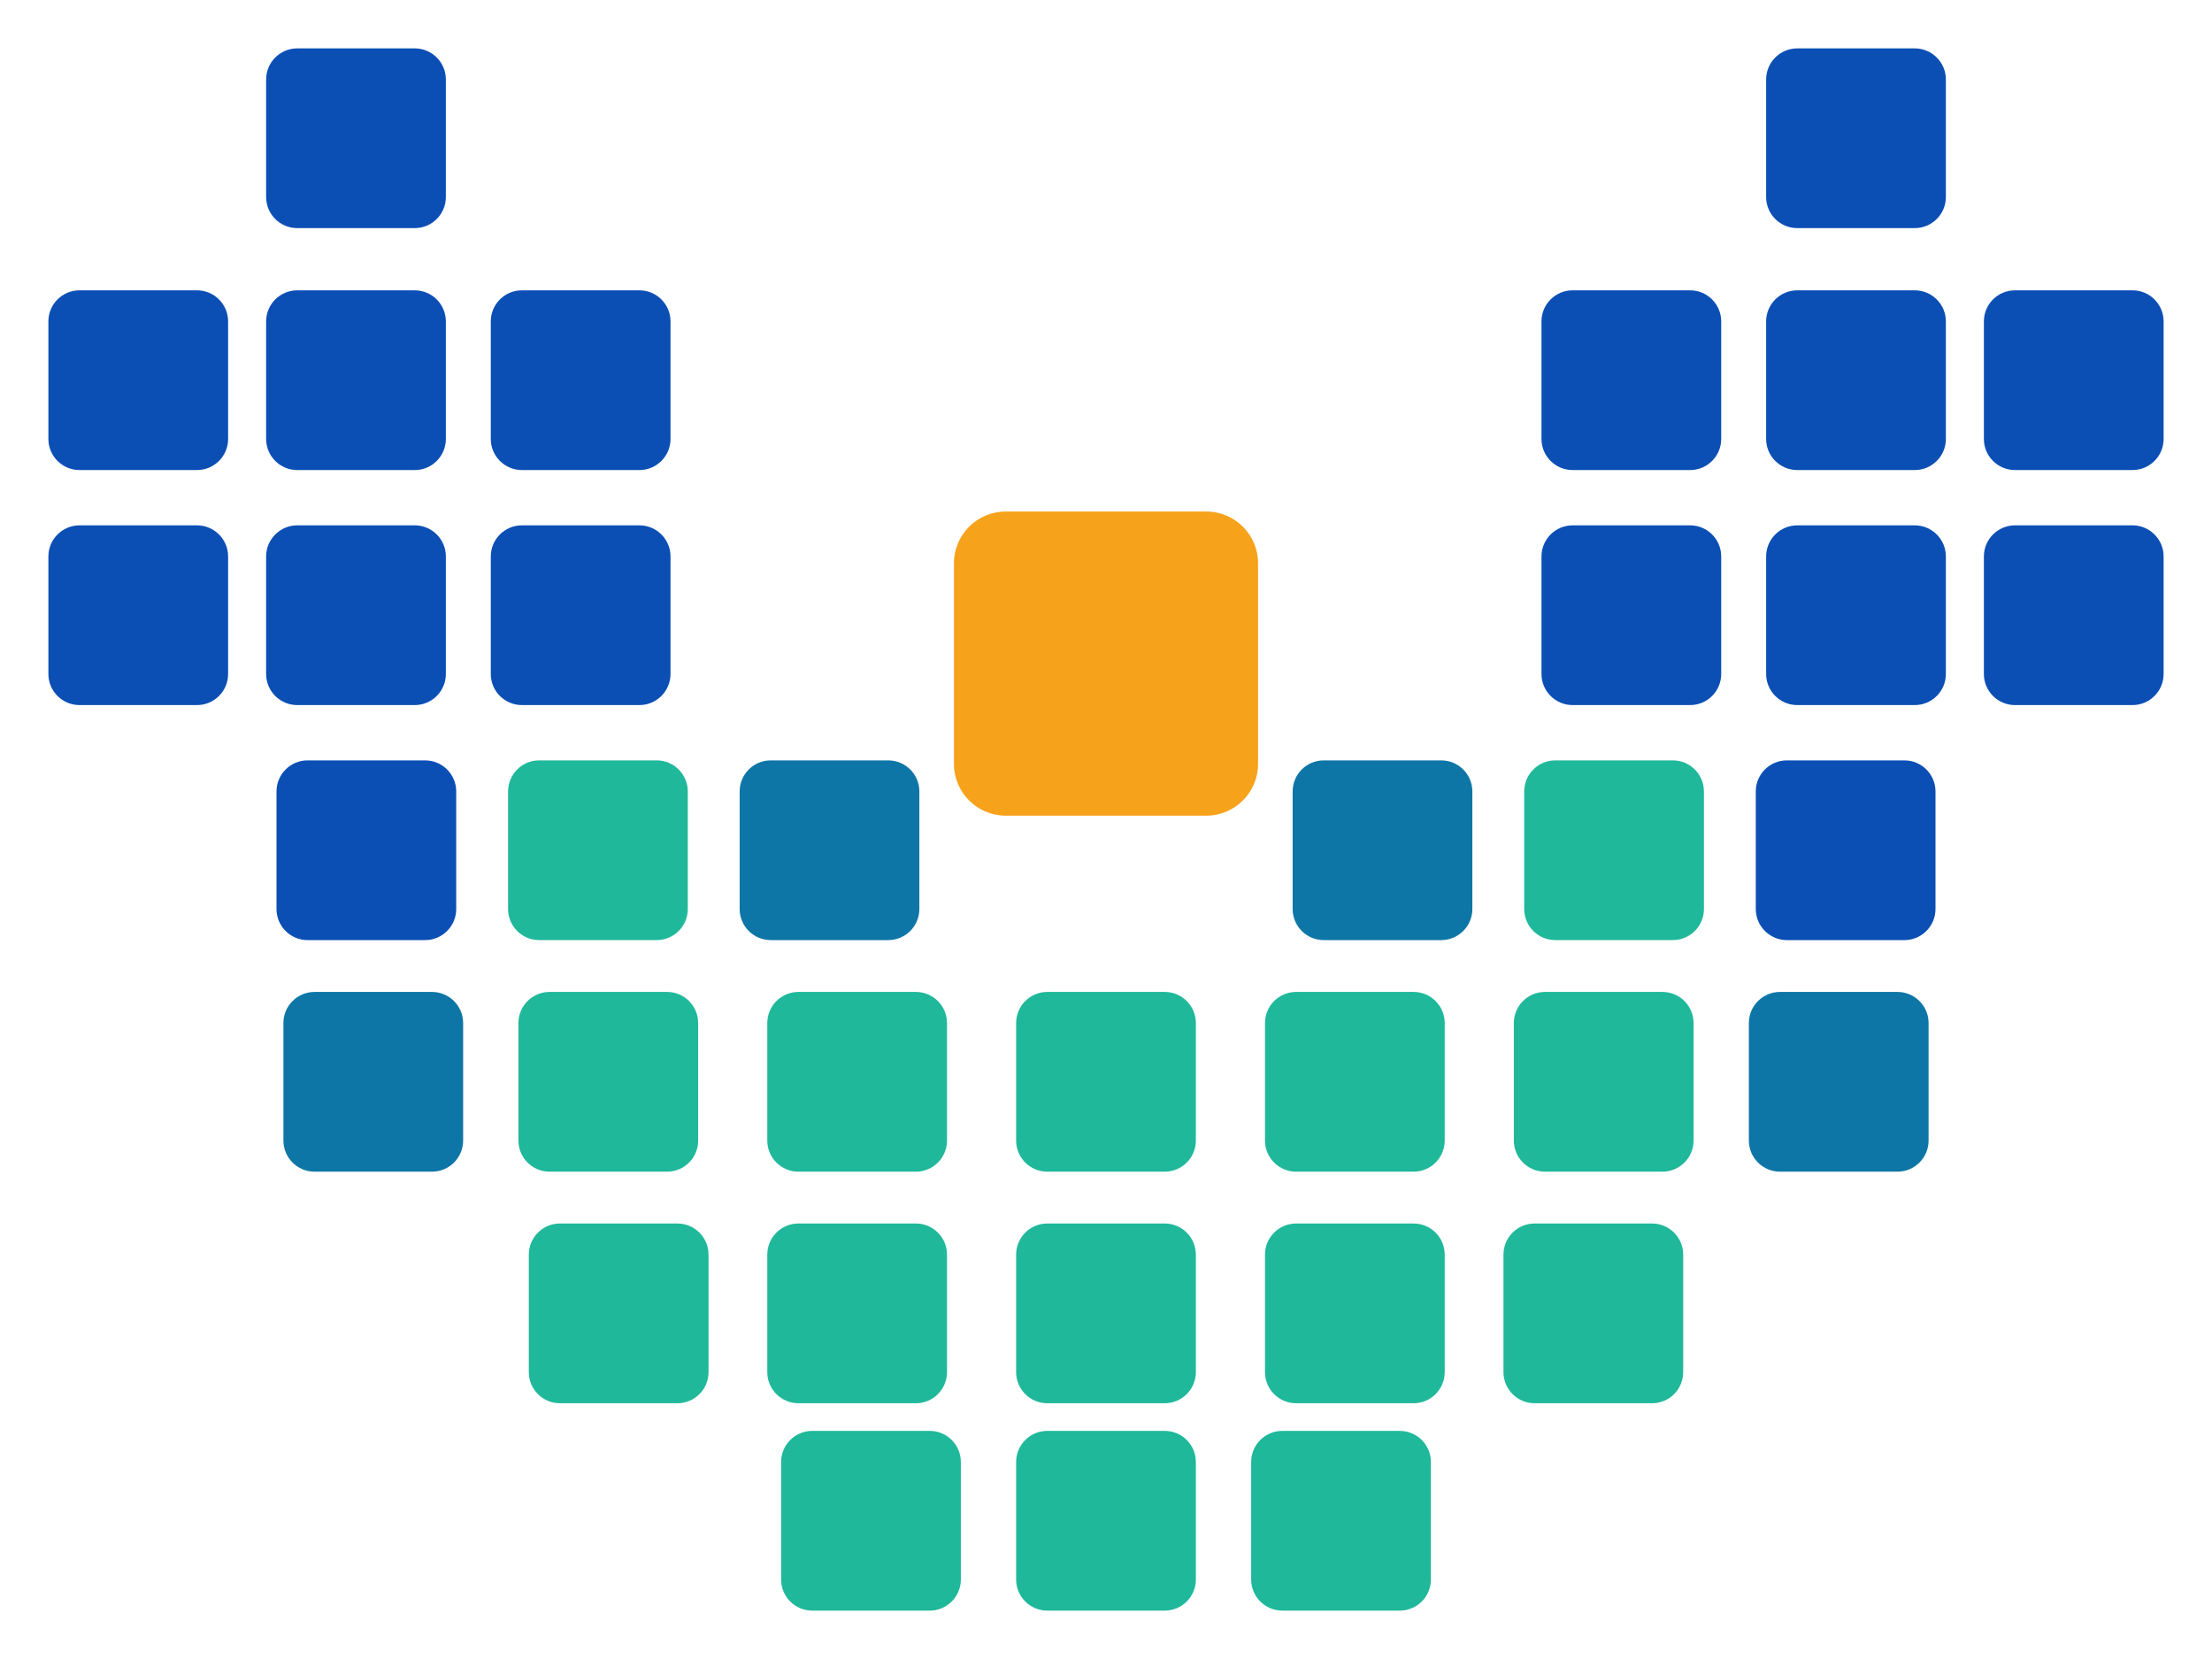
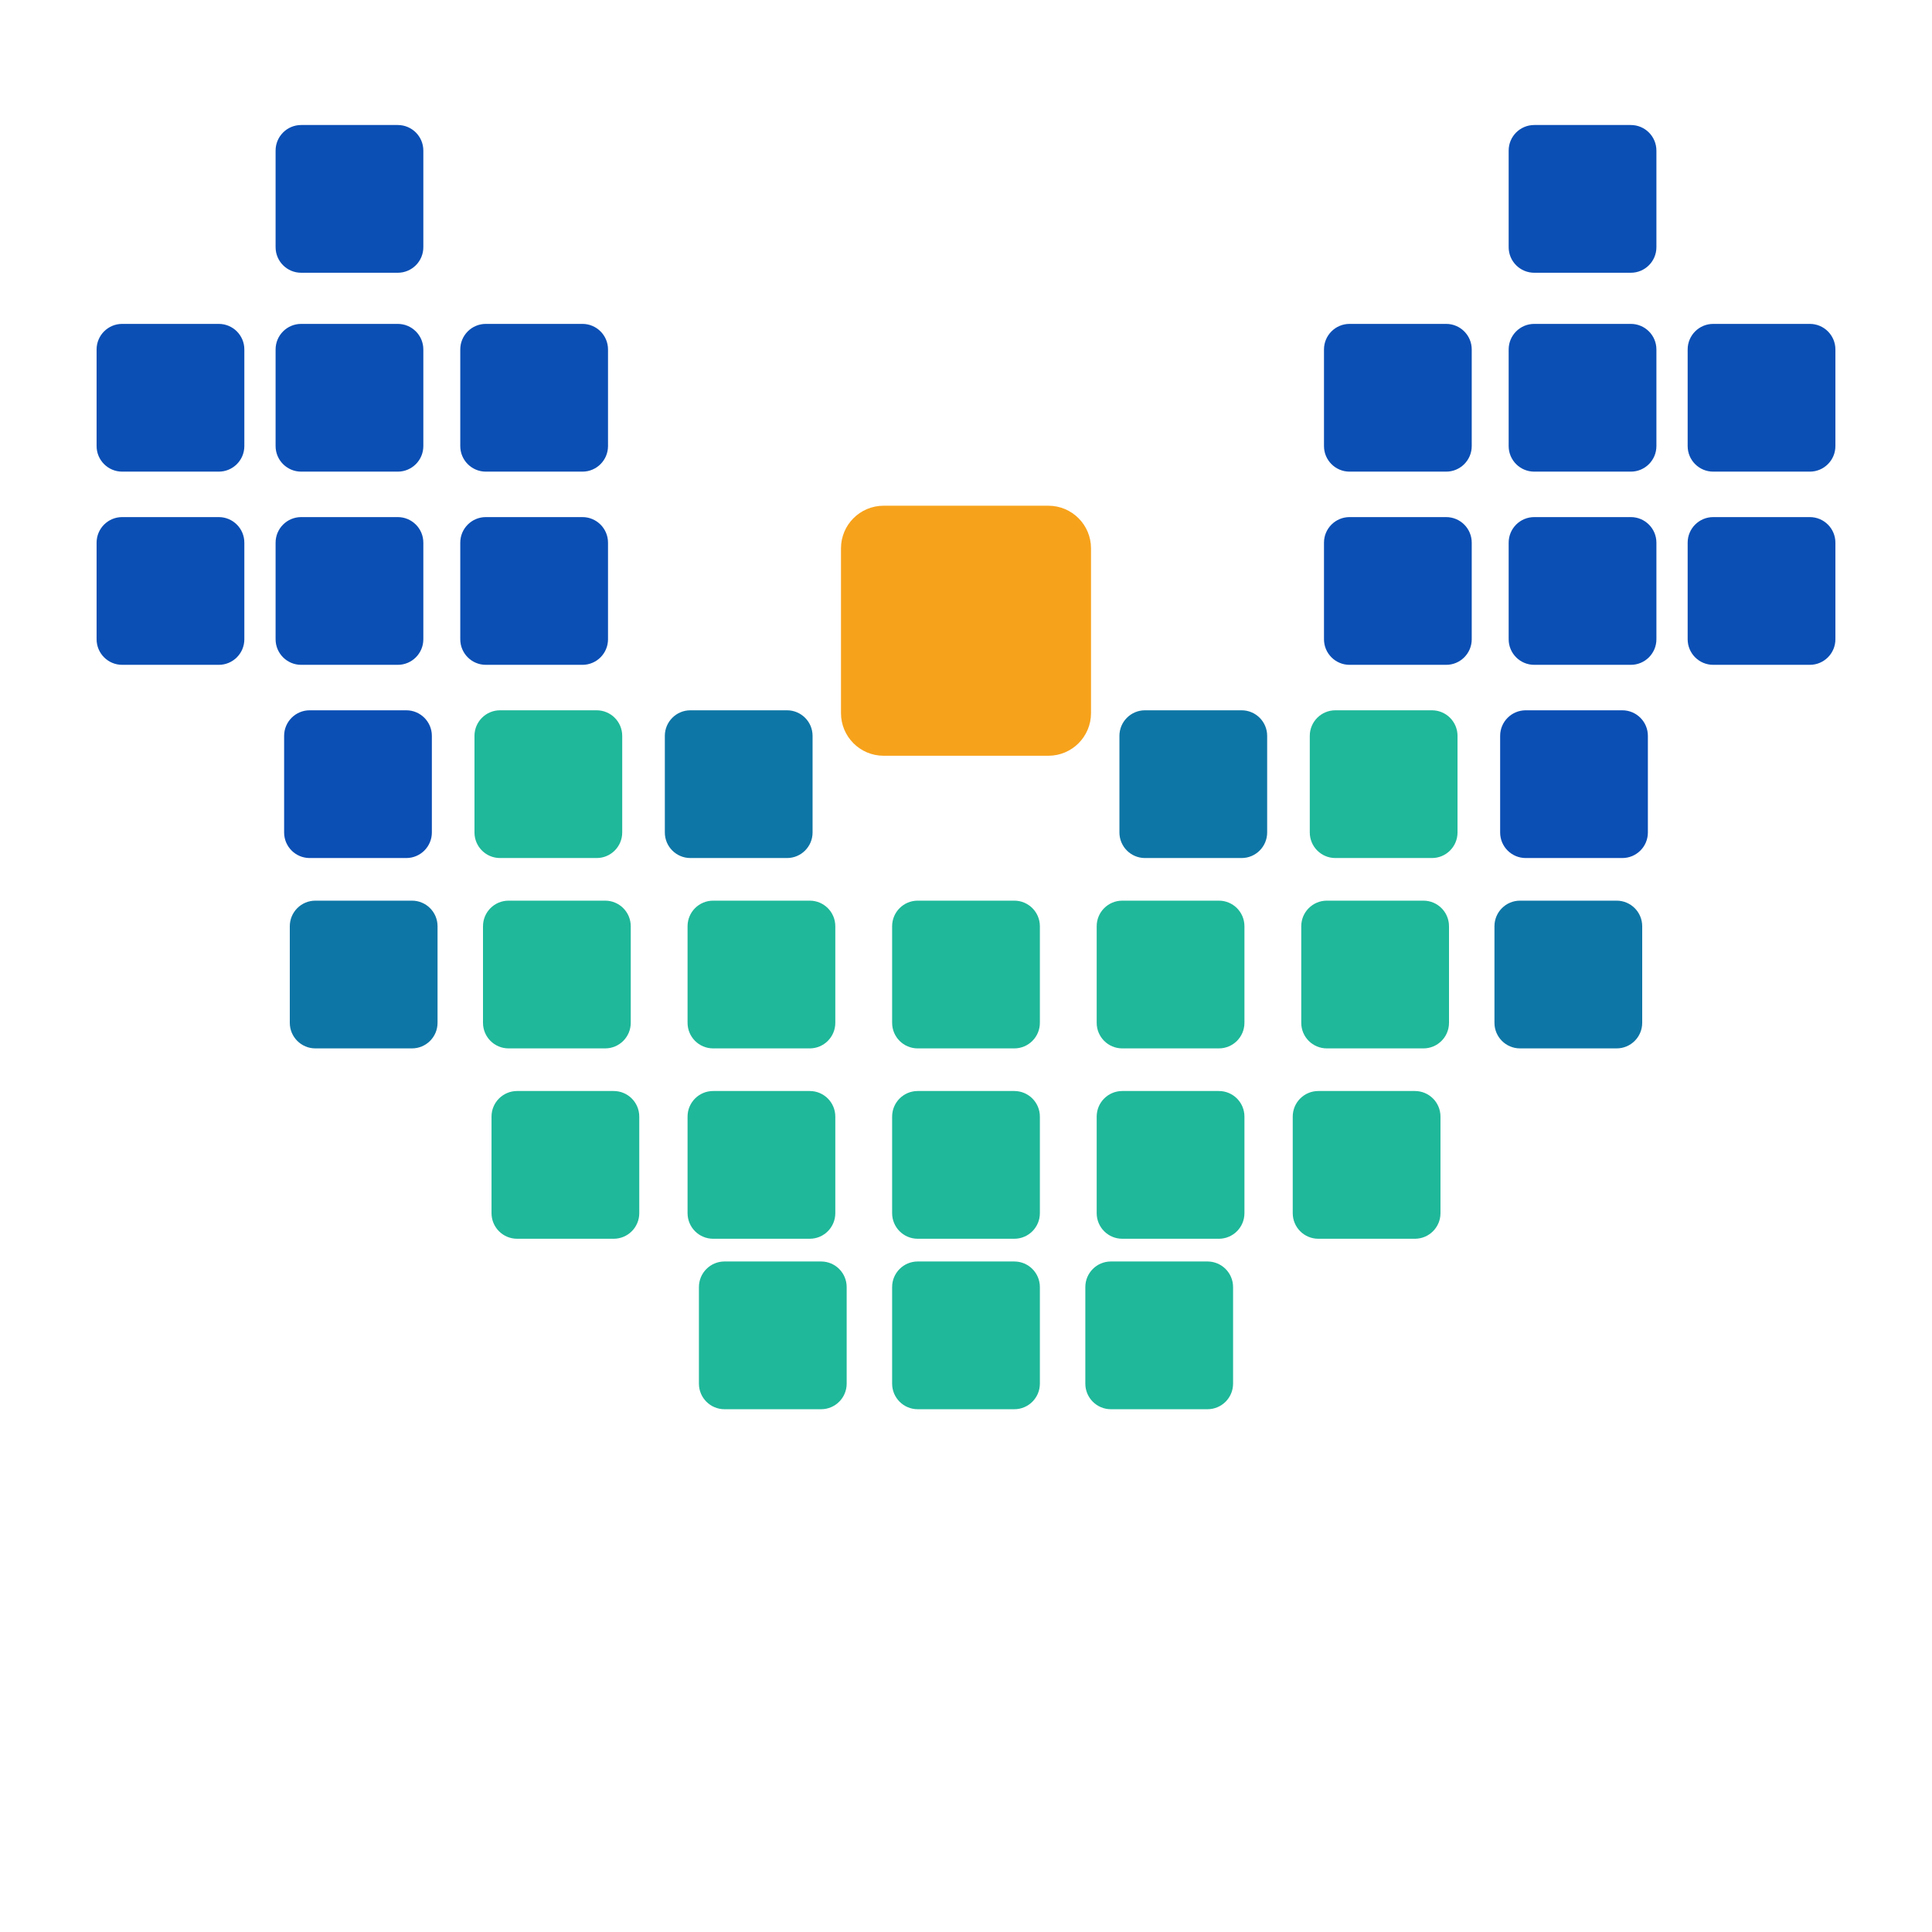
- <svg xmlns="http://www.w3.org/2000/svg" viewBox="-320 -40 640 480">
+ <svg xmlns="http://www.w3.org/2000/svg" viewBox="-340 -70 680 680">
  <g fill="#0b4fb5">
    <rect x="-243" y="-26" width="52" height="52" rx="9" />
    <rect x="191" y="-26" width="52" height="52" rx="9" />
    <rect x="-306" y="44" width="52" height="52" rx="9" />
    <rect x="-243" y="44" width="52" height="52" rx="9" />
    <rect x="-178" y="44" width="52" height="52" rx="9" />
    <rect x="126" y="44" width="52" height="52" rx="9" />
    <rect x="191" y="44" width="52" height="52" rx="9" />
    <rect x="254" y="44" width="52" height="52" rx="9" />
    <rect x="-306" y="112" width="52" height="52" rx="9" />
    <rect x="-243" y="112" width="52" height="52" rx="9" />
    <rect x="-178" y="112" width="52" height="52" rx="9" />
    <rect x="126" y="112" width="52" height="52" rx="9" />
    <rect x="191" y="112" width="52" height="52" rx="9" />
    <rect x="254" y="112" width="52" height="52" rx="9" />
    <rect x="-240" y="180" width="52" height="52" rx="9" />
    <rect x="188" y="180" width="52" height="52" rx="9" />
  </g>
  <g fill="#0e76a6">
    <rect x="-106" y="180" width="52" height="52" rx="9" />
    <rect x="54" y="180" width="52" height="52" rx="9" />
    <rect x="-238" y="247" width="52" height="52" rx="9" />
    <rect x="186" y="247" width="52" height="52" rx="9" />
  </g>
  <g fill="#1fb89a">
    <rect x="-173" y="180" width="52" height="52" rx="9" />
    <rect x="121" y="180" width="52" height="52" rx="9" />
    <rect x="-170" y="247" width="52" height="52" rx="9" />
    <rect x="118" y="247" width="52" height="52" rx="9" />
    <rect x="-98" y="247" width="52" height="52" rx="9" />
    <rect x="-26" y="247" width="52" height="52" rx="9" />
    <rect x="46" y="247" width="52" height="52" rx="9" />
    <rect x="-167" y="314" width="52" height="52" rx="9" />
    <rect x="-98" y="314" width="52" height="52" rx="9" />
    <rect x="-26" y="314" width="52" height="52" rx="9" />
    <rect x="46" y="314" width="52" height="52" rx="9" />
    <rect x="115" y="314" width="52" height="52" rx="9" />
    <rect x="-94" y="374" width="52" height="52" rx="9" />
    <rect x="-26" y="374" width="52" height="52" rx="9" />
    <rect x="42" y="374" width="52" height="52" rx="9" />
  </g>
  <rect x="-44" y="108" width="88" height="88" rx="15" fill="#f7a21b" />
</svg>
